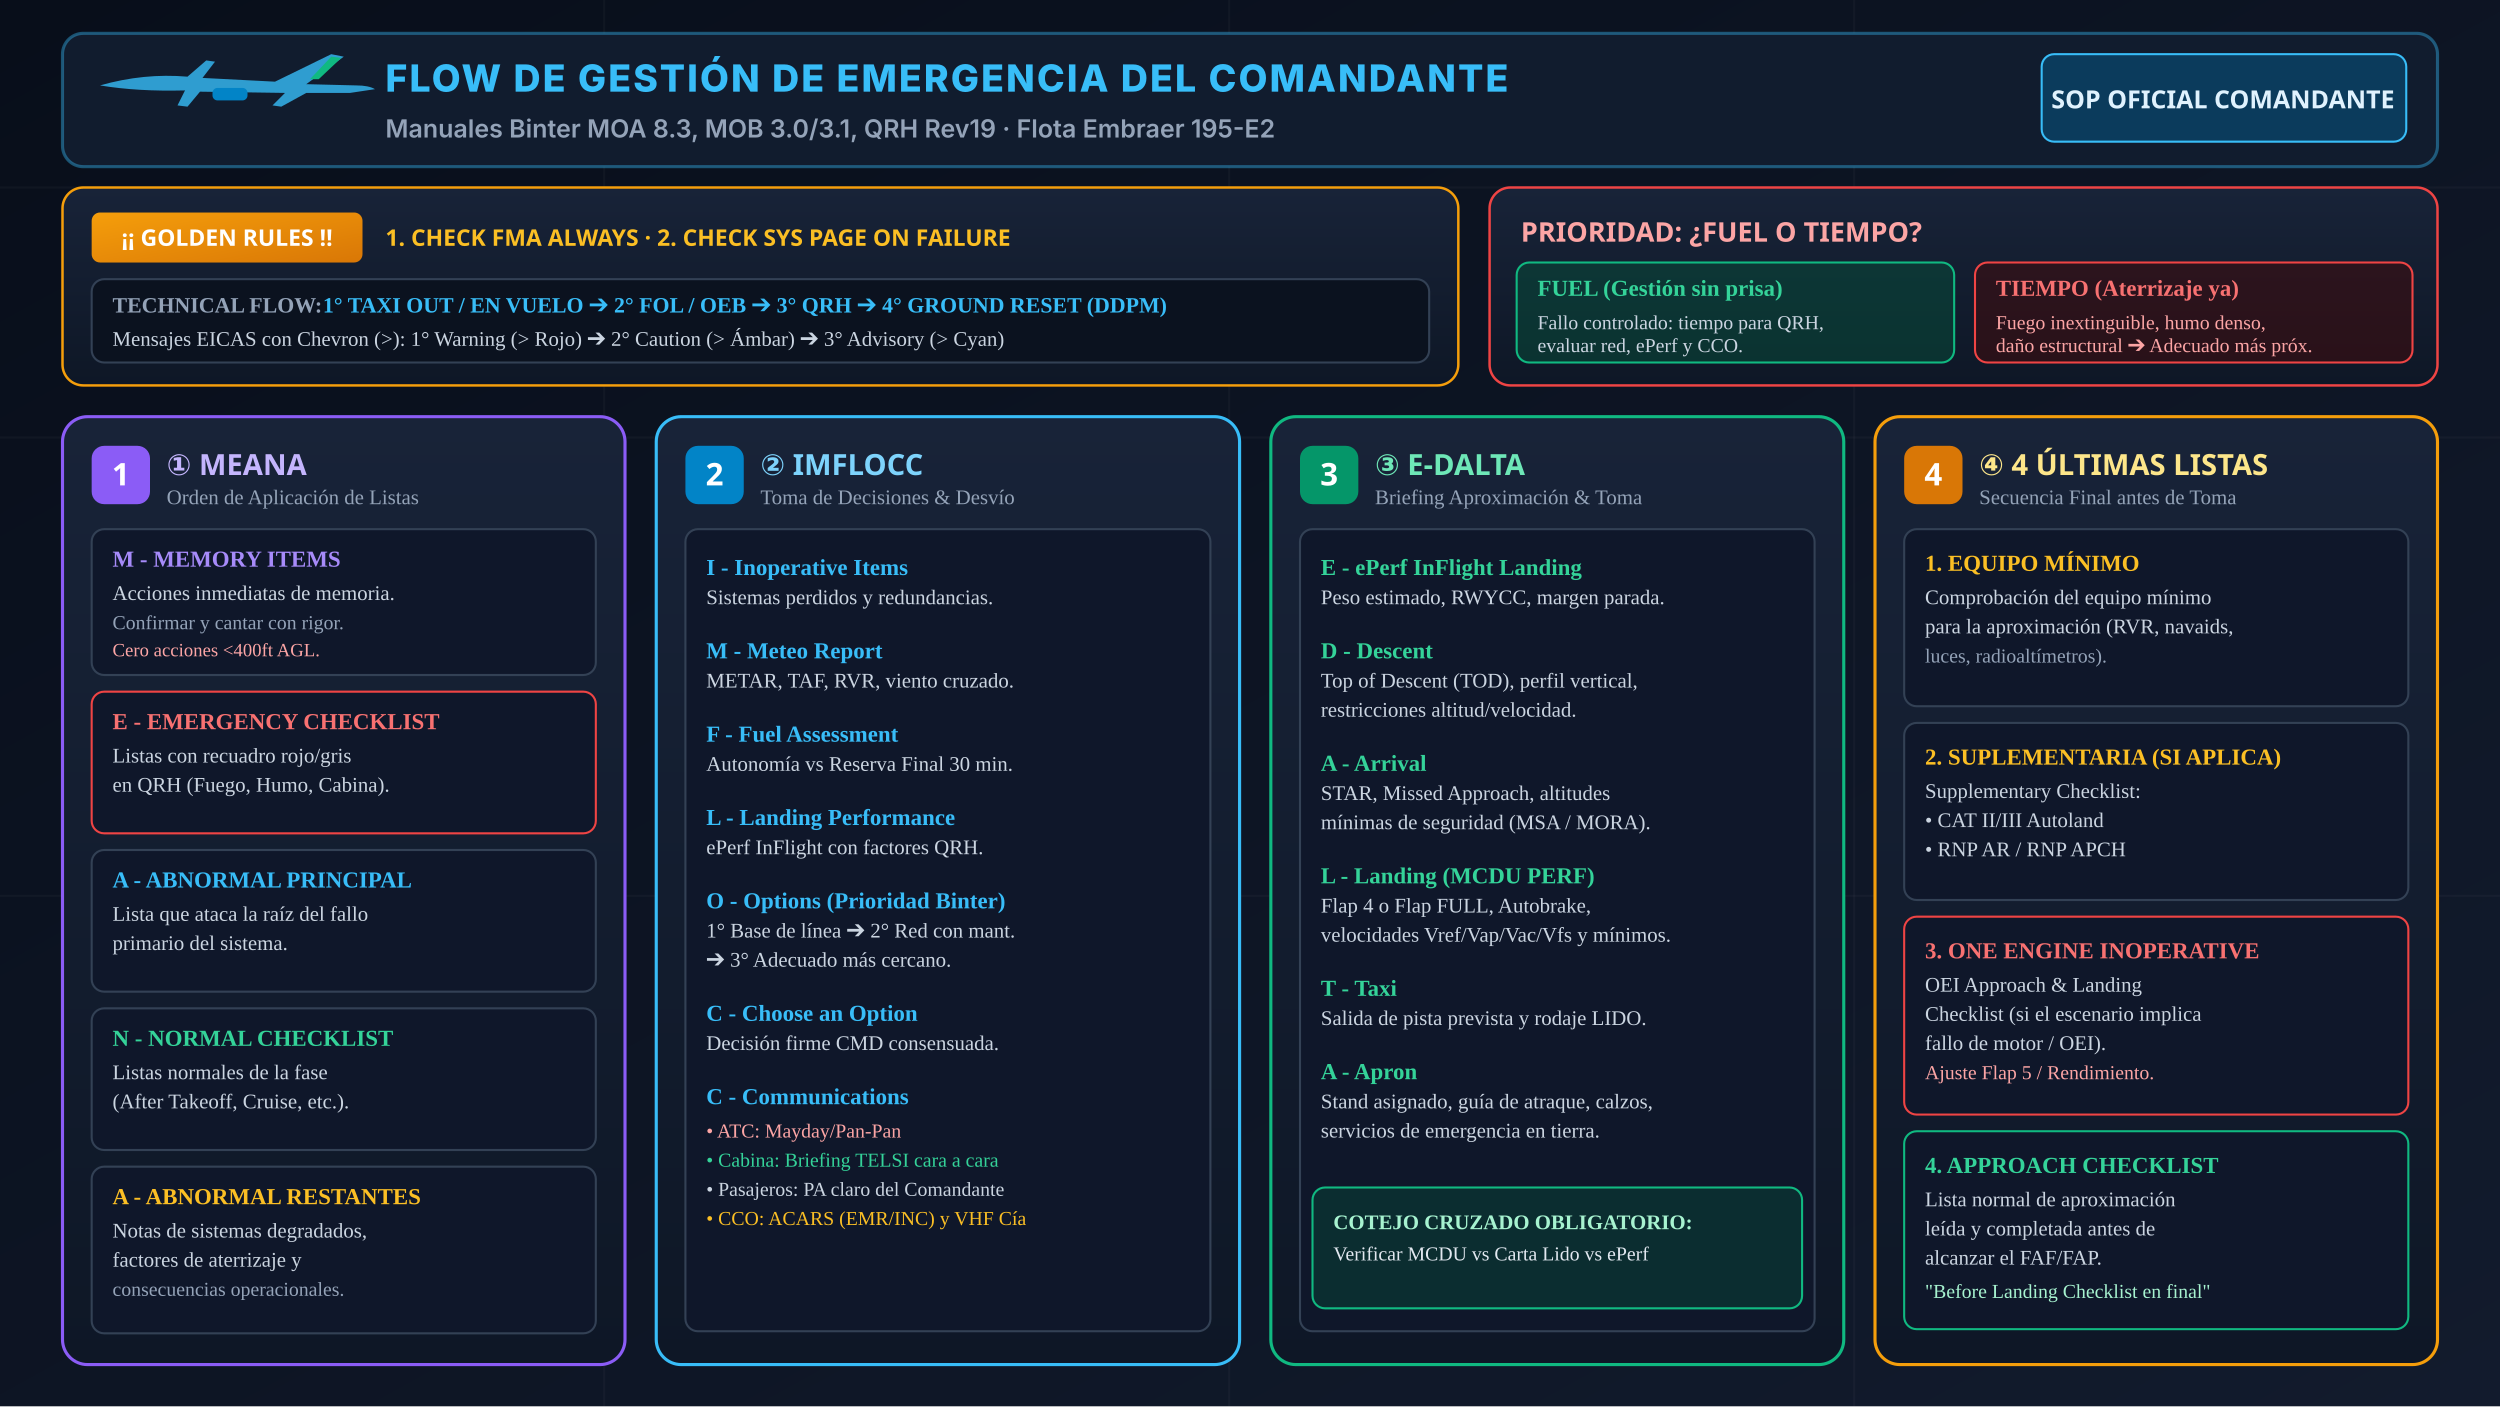
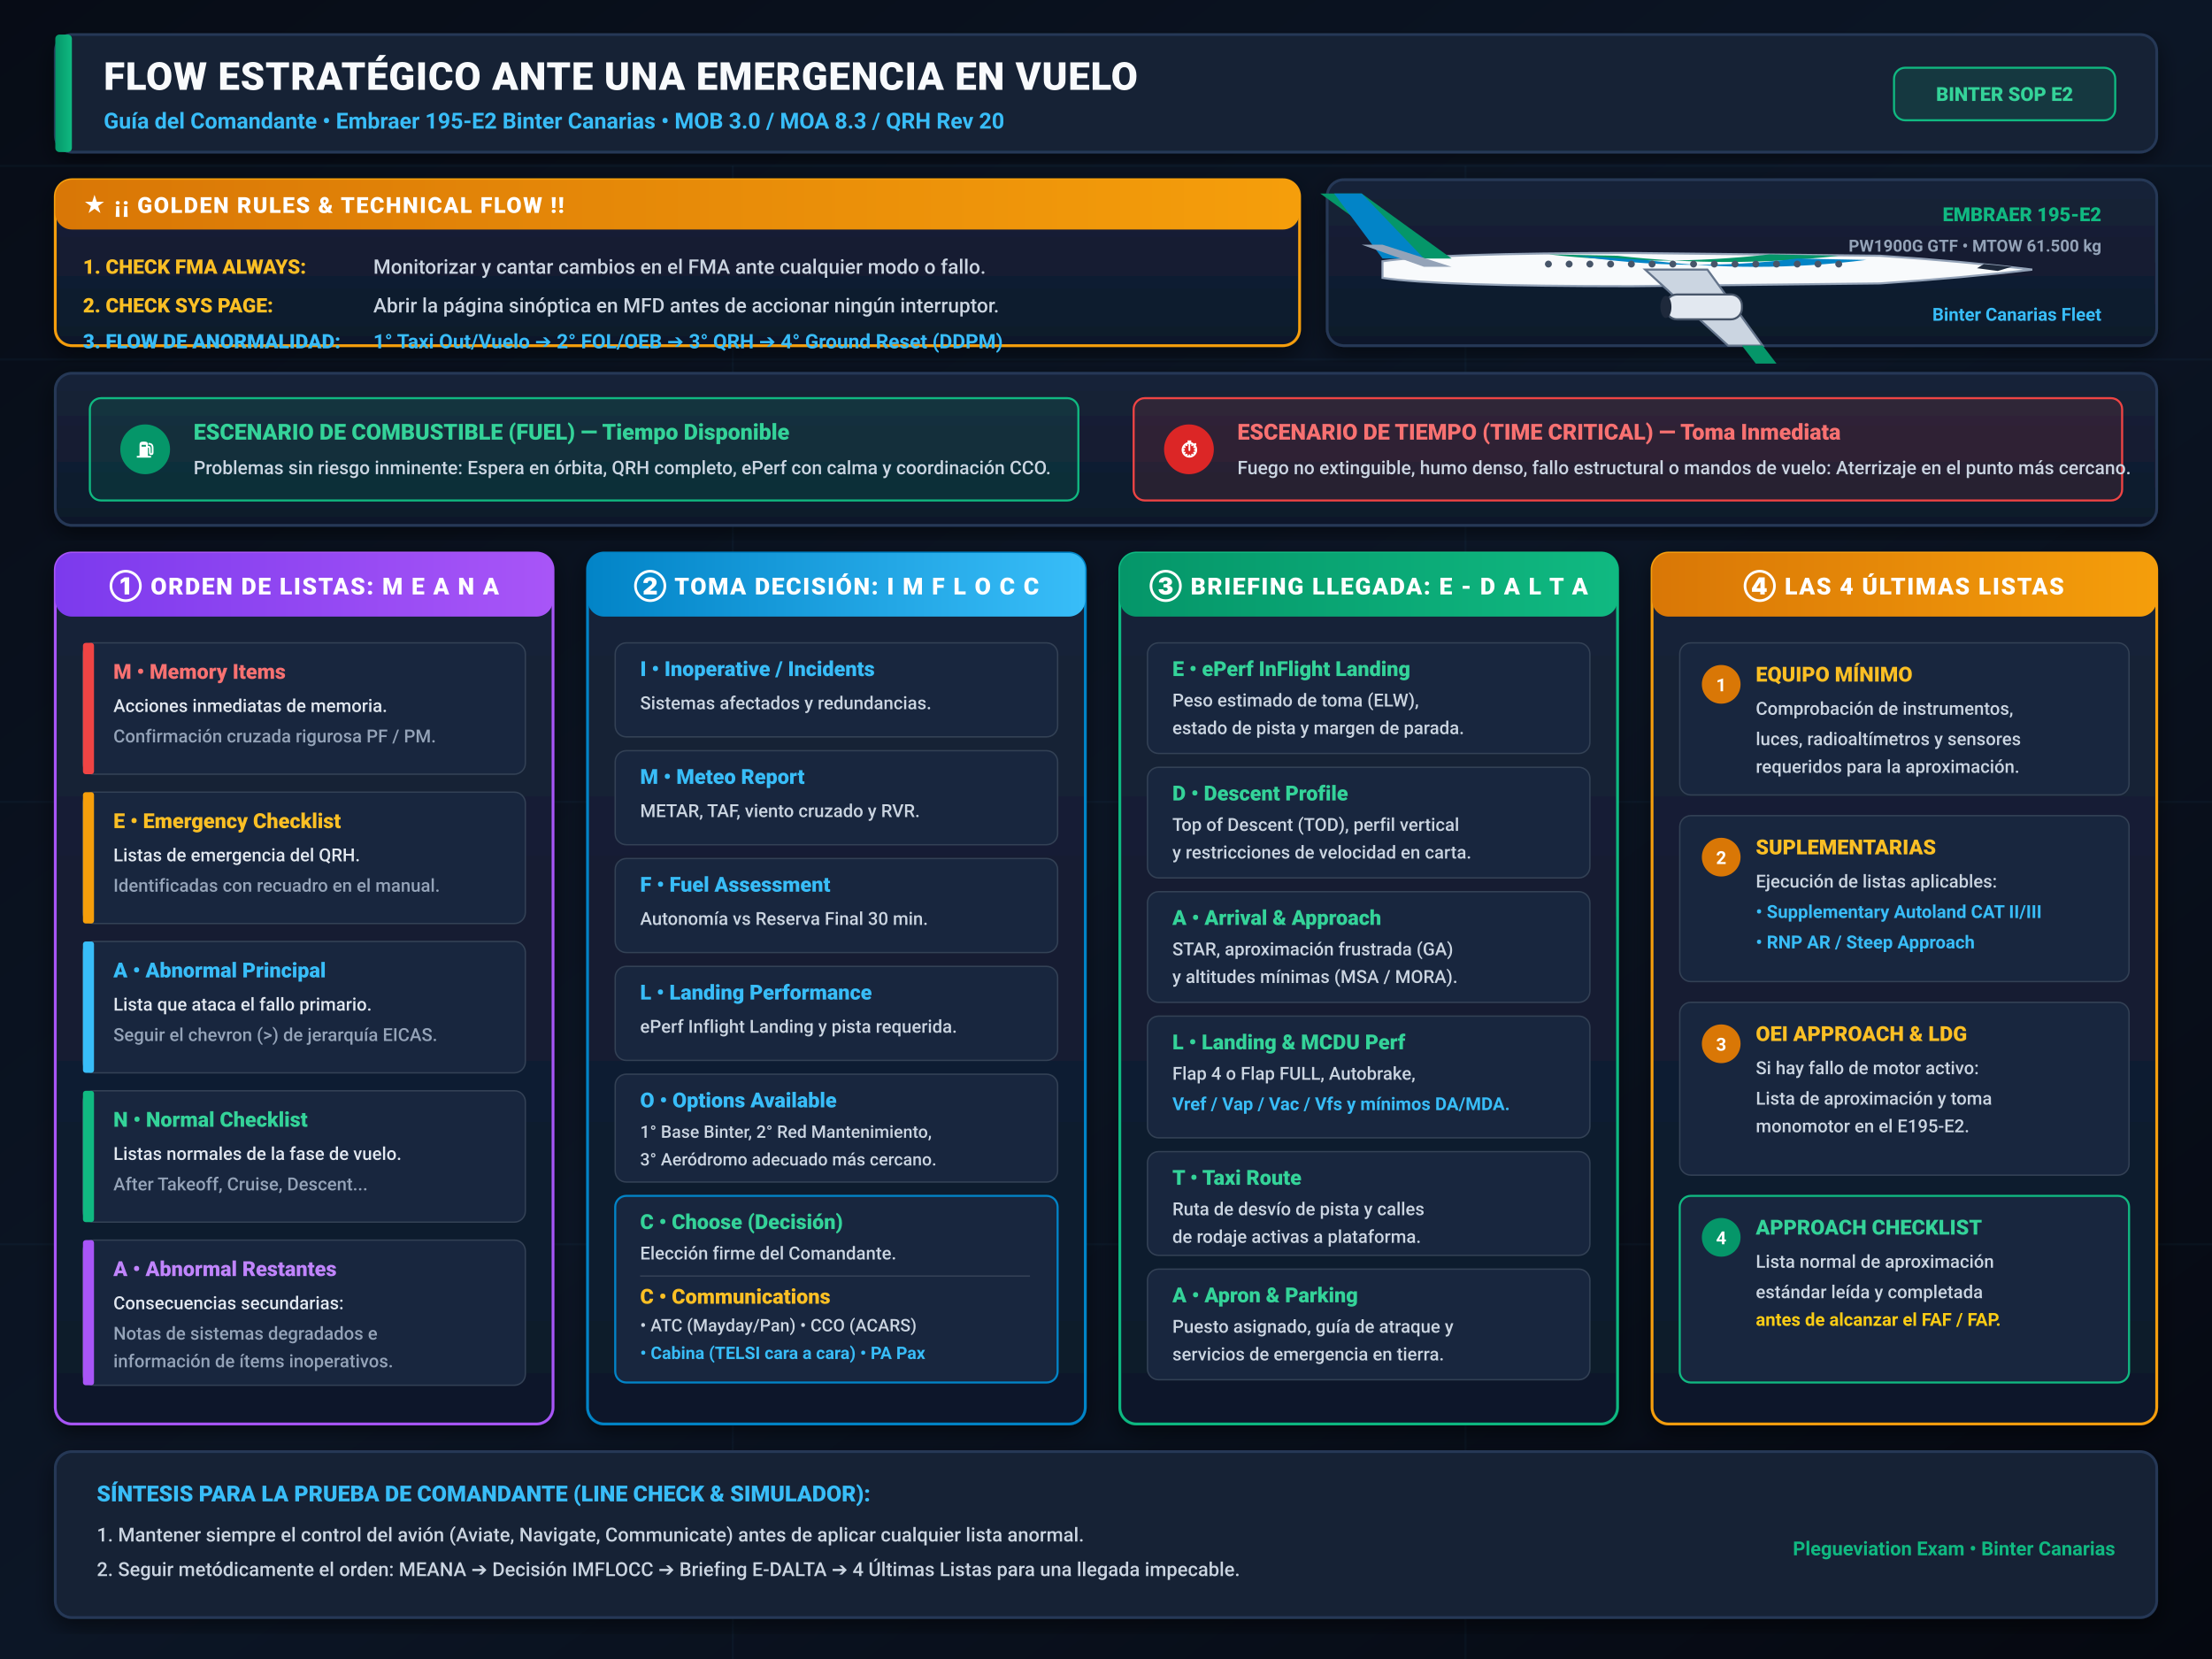
- <svg xmlns="http://www.w3.org/2000/svg" viewBox="0 0 1200 675" width="100%" height="100%">
+ <svg xmlns="http://www.w3.org/2000/svg" viewBox="0 0 1600 1200" width="100%" height="100%">
  <defs>
-     <linearGradient id="bgGradFlow" x1="0%" y1="0%" x2="100%" y2="100%">
-       <stop offset="0%" stop-color="#080e1a" />
-       <stop offset="100%" stop-color="#121b2d" />
+     <linearGradient id="bgGrad" x1="0%" y1="0%" x2="100%" y2="100%">
+       <stop offset="0%" stop-color="#070c16" />
+       <stop offset="50%" stop-color="#0c1626" />
+       <stop offset="100%" stop-color="#050810" />
    </linearGradient>
    <linearGradient id="cardGrad" x1="0%" y1="0%" x2="0%" y2="100%">
-       <stop offset="0%" stop-color="#182338" />
-       <stop offset="100%" stop-color="#0e1726" />
-     </linearGradient>
-     <linearGradient id="goldGrad" x1="0%" y1="0%" x2="100%" y2="100%">
-       <stop offset="0%" stop-color="#f59e0b" />
-       <stop offset="100%" stop-color="#d97706" />
-     </linearGradient>
-     <linearGradient id="binterGreen" x1="0%" y1="0%" x2="100%" y2="100%">
-       <stop offset="0%" stop-color="#10b981" />
-       <stop offset="100%" stop-color="#059669" />
-     </linearGradient>
+       <stop offset="0%" stop-color="#152238" />
+       <stop offset="100%" stop-color="#0f192b" />
+     </linearGradient>
+     <linearGradient id="binterGreenGrad" x1="0%" y1="0%" x2="100%" y2="0%">
+       <stop offset="0%" stop-color="#059669" />
+       <stop offset="100%" stop-color="#10b981" />
+     </linearGradient>
+     <linearGradient id="binterBlueGrad" x1="0%" y1="0%" x2="100%" y2="0%">
+       <stop offset="0%" stop-color="#0284c7" />
+       <stop offset="100%" stop-color="#38bdf8" />
+     </linearGradient>
+     <linearGradient id="goldGrad" x1="0%" y1="0%" x2="100%" y2="0%">
+       <stop offset="0%" stop-color="#d97706" />
+       <stop offset="100%" stop-color="#f59e0b" />
+     </linearGradient>
+     <linearGradient id="redGrad" x1="0%" y1="0%" x2="100%" y2="0%">
+       <stop offset="0%" stop-color="#dc2626" />
+       <stop offset="100%" stop-color="#ef4444" />
+     </linearGradient>
+     <linearGradient id="purpleGrad" x1="0%" y1="0%" x2="100%" y2="0%">
+       <stop offset="0%" stop-color="#7c3aed" />
+       <stop offset="100%" stop-color="#a855f7" />
+     </linearGradient>
+     <filter id="shadow" x="-10%" y="-10%" width="120%" height="120%">
+       <feDropShadow dx="0" dy="6" stdDeviation="8" flood-color="#000000" flood-opacity="0.5" />
+     </filter>
+     <filter id="glowGreen" x="-20%" y="-20%" width="140%" height="140%">
+       <feGaussianBlur stdDeviation="4" result="blur" />
+       <feComposite in="SourceGraphic" in2="blur" operator="over" />
+     </filter>
  </defs>
-   <rect width="1200" height="675" fill="url(#bgGradFlow)" />
-   <g stroke="#ffffff" stroke-opacity="0.03" stroke-width="1">
-     <line x1="0" y1="90" x2="1200" y2="90" />
-     <line x1="0" y1="210" x2="1200" y2="210" />
-     <line x1="0" y1="430" x2="1200" y2="430" />
-     <line x1="290" y1="0" x2="290" y2="675" />
-     <line x1="590" y1="0" x2="590" y2="675" />
-     <line x1="890" y1="0" x2="890" y2="675" />
-   </g>
-   <rect x="30" y="16" width="1140" height="64" rx="10" fill="#111c2e" stroke="#38bdf8" stroke-opacity="0.4" stroke-width="1.5" />
-   <g transform="translate(48, 26) scale(0.6)">
-     <path d="M 0 25 Q 35 15 70 18 L 85 5 L 92 6 L 82 19 L 140 22 L 185 0 L 195 2 L 165 24 L 205 25 Q 215 25 220 28 L 200 31 L 165 31 L 145 42 L 138 41 L 148 31 L 80 30 L 70 42 L 62 41 L 68 29 Q 30 30 0 25 Z" fill="#38bdf8" fill-opacity="0.8" />
-     <rect x="90" y="27" width="28" height="10" rx="4" fill="#0284c7" />
-     <polygon points="185,2 193,3 175,20 168,20" fill="#10b981" />
-   </g>
-   <text x="185" y="44" fill="#38bdf8" font-family="system-ui, -apple-system, sans-serif" font-size="18" font-weight="800" letter-spacing="1">FLOW DE GESTIÓN DE EMERGENCIA DEL COMANDANTE</text>
-   <text x="185" y="66" fill="#94a3b8" font-family="system-ui, -apple-system, sans-serif" font-size="12" font-weight="600">Manuales Binter MOA 8.3, MOB 3.0/3.1, QRH Rev19 · Flota Embraer 195-E2</text>
-   <rect x="980" y="26" width="175" height="42" rx="6" fill="#0369a1" fill-opacity="0.4" stroke="#38bdf8" stroke-width="1" />
-   <text x="1067" y="52" fill="#e0f2fe" font-family="system-ui, sans-serif" font-size="12" font-weight="700" text-anchor="middle">SOP OFICIAL COMANDANTE</text>
-   <g transform="translate(30, 90)">
-     <rect width="670" height="95" rx="10" fill="url(#cardGrad)" stroke="#f59e0b" stroke-width="1.2" />
-     <rect x="14" y="12" width="130" height="24" rx="4" fill="url(#goldGrad)" />
-     <text x="79" y="28" fill="#ffffff" font-family="system-ui, sans-serif" font-size="11" font-weight="800" text-anchor="middle">¡¡ GOLDEN RULES !!</text>
-     <text x="155" y="28" fill="#fbbf24" font-family="system-ui, sans-serif" font-size="11" font-weight="700">1. CHECK FMA ALWAYS · 2. CHECK SYS PAGE ON FAILURE</text>
-     <rect x="14" y="44" width="642" height="40" rx="6" fill="#0b121f" stroke="#334155" stroke-width="1" />
-     <text x="24" y="60" fill="#94a3b8" font-size="10.5" font-weight="600">TECHNICAL FLOW:</text>
-     <text x="125" y="60" fill="#38bdf8" font-size="10.5" font-weight="700">1° TAXI OUT / EN VUELO  ➔  2° FOL / OEB  ➔  3° QRH  ➔  4° GROUND RESET (DDPM)</text>
-     <text x="24" y="76" fill="#cbd5e1" font-size="10">Mensajes EICAS con Chevron (&gt;): 1° Warning (&gt; Rojo) ➔ 2° Caution (&gt; Ámbar) ➔ 3° Advisory (&gt; Cyan)</text>
-     <rect x="685" y="0" width="455" height="95" rx="10" fill="url(#cardGrad)" stroke="#ef4444" stroke-width="1.2" />
-     <text x="700" y="26" fill="#fca5a5" font-family="system-ui, sans-serif" font-size="13" font-weight="800">PRIORIDAD: ¿FUEL O TIEMPO?</text>
-     <rect x="698" y="36" width="210" height="48" rx="6" fill="#064e3b" fill-opacity="0.5" stroke="#10b981" stroke-width="1" />
-     <text x="708" y="52" fill="#34d399" font-size="11" font-weight="800">FUEL (Gestión sin prisa)</text>
-     <text x="708" y="68" fill="#cbd5e1" font-size="9.5">Fallo controlado: tiempo para QRH,</text>
-     <text x="708" y="79" fill="#cbd5e1" font-size="9.5">evaluar red, ePerf y CCO.</text>
-     <rect x="918" y="36" width="210" height="48" rx="6" fill="#450a0a" fill-opacity="0.5" stroke="#ef4444" stroke-width="1" />
-     <text x="928" y="52" fill="#f87171" font-size="11" font-weight="800">TIEMPO (Aterrizaje ya)</text>
-     <text x="928" y="68" fill="#fca5a5" font-size="9.5">Fuego inextinguible, humo denso,</text>
-     <text x="928" y="79" fill="#fca5a5" font-size="9.5">daño estructural ➔ Adecuado más próx.</text>
-   </g>
-   <g transform="translate(30, 200)">
-     <g transform="translate(0, 0)">
-       <rect width="270" height="455" rx="12" fill="url(#cardGrad)" stroke="#8b5cf6" stroke-width="1.5" />
-       <rect x="14" y="14" width="28" height="28" rx="6" fill="#8b5cf6" />
-       <text x="28" y="33" fill="#ffffff" font-family="system-ui, sans-serif" font-size="15" font-weight="800" text-anchor="middle">1</text>
-       <text x="50" y="28" fill="#c4b5fd" font-family="system-ui, sans-serif" font-size="14" font-weight="800">① MEANA</text>
-       <text x="50" y="42" fill="#94a3b8" font-size="10">Orden de Aplicación de Listas</text>
-       <rect x="14" y="54" width="242" height="70" rx="6" fill="#0f172a" stroke="#334155" stroke-width="1" />
-       <text x="24" y="72" fill="#a78bfa" font-size="11" font-weight="800">M - MEMORY ITEMS</text>
-       <text x="24" y="88" fill="#cbd5e1" font-size="10">Acciones inmediatas de memoria.</text>
-       <text x="24" y="102" fill="#94a3b8" font-size="9.5">Confirmar y cantar con rigor.</text>
-       <text x="24" y="115" fill="#fca5a5" font-size="9">Cero acciones &lt;400ft AGL.</text>
-       <rect x="14" y="132" width="242" height="68" rx="6" fill="#0f172a" stroke="#ef4444" stroke-width="1" />
-       <text x="24" y="150" fill="#f87171" font-size="11" font-weight="800">E - EMERGENCY CHECKLIST</text>
-       <text x="24" y="166" fill="#cbd5e1" font-size="10">Listas con recuadro rojo/gris</text>
-       <text x="24" y="180" fill="#cbd5e1" font-size="10">en QRH (Fuego, Humo, Cabina).</text>
-       <rect x="14" y="208" width="242" height="68" rx="6" fill="#0f172a" stroke="#334155" stroke-width="1" />
-       <text x="24" y="226" fill="#38bdf8" font-size="11" font-weight="800">A - ABNORMAL PRINCIPAL</text>
-       <text x="24" y="242" fill="#cbd5e1" font-size="10">Lista que ataca la raíz del fallo</text>
-       <text x="24" y="256" fill="#cbd5e1" font-size="10">primario del sistema.</text>
-       <rect x="14" y="284" width="242" height="68" rx="6" fill="#0f172a" stroke="#334155" stroke-width="1" />
-       <text x="24" y="302" fill="#34d399" font-size="11" font-weight="800">N - NORMAL CHECKLIST</text>
-       <text x="24" y="318" fill="#cbd5e1" font-size="10">Listas normales de la fase</text>
-       <text x="24" y="332" fill="#cbd5e1" font-size="10">(After Takeoff, Cruise, etc.).</text>
-       <rect x="14" y="360" width="242" height="80" rx="6" fill="#0f172a" stroke="#334155" stroke-width="1" />
-       <text x="24" y="378" fill="#fbbf24" font-size="11" font-weight="800">A - ABNORMAL RESTANTES</text>
-       <text x="24" y="394" fill="#cbd5e1" font-size="10">Notas de sistemas degradados,</text>
-       <text x="24" y="408" fill="#cbd5e1" font-size="10">factores de aterrizaje y</text>
-       <text x="24" y="422" fill="#94a3b8" font-size="9.5">consecuencias operacionales.</text>
-     </g>
-     <g transform="translate(285, 0)">
-       <rect width="280" height="455" rx="12" fill="url(#cardGrad)" stroke="#38bdf8" stroke-width="1.5" />
-       <rect x="14" y="14" width="28" height="28" rx="6" fill="#0284c7" />
-       <text x="28" y="33" fill="#ffffff" font-family="system-ui, sans-serif" font-size="15" font-weight="800" text-anchor="middle">2</text>
-       <text x="50" y="28" fill="#7dd3fc" font-family="system-ui, sans-serif" font-size="14" font-weight="800">② IMFLOCC</text>
-       <text x="50" y="42" fill="#94a3b8" font-size="10">Toma de Decisiones &amp; Desvío</text>
-       <rect x="14" y="54" width="252" height="385" rx="6" fill="#0f172a" stroke="#334155" stroke-width="1" />
-       <text x="24" y="76" fill="#38bdf8" font-size="11" font-weight="800">I - Inoperative Items</text>
-       <text x="24" y="90" fill="#cbd5e1" font-size="10">Sistemas perdidos y redundancias.</text>
-       <text x="24" y="116" fill="#38bdf8" font-size="11" font-weight="800">M - Meteo Report</text>
-       <text x="24" y="130" fill="#cbd5e1" font-size="10">METAR, TAF, RVR, viento cruzado.</text>
-       <text x="24" y="156" fill="#38bdf8" font-size="11" font-weight="800">F - Fuel Assessment</text>
-       <text x="24" y="170" fill="#cbd5e1" font-size="10">Autonomía vs Reserva Final 30 min.</text>
-       <text x="24" y="196" fill="#38bdf8" font-size="11" font-weight="800">L - Landing Performance</text>
-       <text x="24" y="210" fill="#cbd5e1" font-size="10">ePerf InFlight con factores QRH.</text>
-       <text x="24" y="236" fill="#38bdf8" font-size="11" font-weight="800">O - Options (Prioridad Binter)</text>
-       <text x="24" y="250" fill="#cbd5e1" font-size="10">1° Base de línea ➔ 2° Red con mant.</text>
-       <text x="24" y="264" fill="#cbd5e1" font-size="10">➔ 3° Adecuado más cercano.</text>
-       <text x="24" y="290" fill="#38bdf8" font-size="11" font-weight="800">C - Choose an Option</text>
-       <text x="24" y="304" fill="#cbd5e1" font-size="10">Decisión firme CMD consensuada.</text>
-       <text x="24" y="330" fill="#38bdf8" font-size="11" font-weight="800">C - Communications</text>
-       <text x="24" y="346" fill="#fca5a5" font-size="9.5">• ATC: Mayday/Pan-Pan</text>
-       <text x="24" y="360" fill="#34d399" font-size="9.5">• Cabina: Briefing TELSI cara a cara</text>
-       <text x="24" y="374" fill="#cbd5e1" font-size="9.5">• Pasajeros: PA claro del Comandante</text>
-       <text x="24" y="388" fill="#fbbf24" font-size="9.5">• CCO: ACARS (EMR/INC) y VHF Cía</text>
-     </g>
-     <g transform="translate(580, 0)">
-       <rect width="275" height="455" rx="12" fill="url(#cardGrad)" stroke="#10b981" stroke-width="1.5" />
-       <rect x="14" y="14" width="28" height="28" rx="6" fill="#059669" />
-       <text x="28" y="33" fill="#ffffff" font-family="system-ui, sans-serif" font-size="15" font-weight="800" text-anchor="middle">3</text>
-       <text x="50" y="28" fill="#6ee7b7" font-family="system-ui, sans-serif" font-size="14" font-weight="800">③ E-DALTA</text>
-       <text x="50" y="42" fill="#94a3b8" font-size="10">Briefing Aproximación &amp; Toma</text>
-       <rect x="14" y="54" width="247" height="385" rx="6" fill="#0f172a" stroke="#334155" stroke-width="1" />
-       <text x="24" y="76" fill="#34d399" font-size="11" font-weight="800">E - ePerf InFlight Landing</text>
-       <text x="24" y="90" fill="#cbd5e1" font-size="10">Peso estimado, RWYCC, margen parada.</text>
-       <text x="24" y="116" fill="#34d399" font-size="11" font-weight="800">D - Descent</text>
-       <text x="24" y="130" fill="#cbd5e1" font-size="10">Top of Descent (TOD), perfil vertical,</text>
-       <text x="24" y="144" fill="#cbd5e1" font-size="10">restricciones altitud/velocidad.</text>
-       <text x="24" y="170" fill="#34d399" font-size="11" font-weight="800">A - Arrival</text>
-       <text x="24" y="184" fill="#cbd5e1" font-size="10">STAR, Missed Approach, altitudes</text>
-       <text x="24" y="198" fill="#cbd5e1" font-size="10">mínimas de seguridad (MSA / MORA).</text>
-       <text x="24" y="224" fill="#34d399" font-size="11" font-weight="800">L - Landing (MCDU PERF)</text>
-       <text x="24" y="238" fill="#cbd5e1" font-size="10">Flap 4 o Flap FULL, Autobrake,</text>
-       <text x="24" y="252" fill="#cbd5e1" font-size="10">velocidades Vref/Vap/Vac/Vfs y mínimos.</text>
-       <text x="24" y="278" fill="#34d399" font-size="11" font-weight="800">T - Taxi</text>
-       <text x="24" y="292" fill="#cbd5e1" font-size="10">Salida de pista prevista y rodaje LIDO.</text>
-       <text x="24" y="318" fill="#34d399" font-size="11" font-weight="800">A - Apron</text>
-       <text x="24" y="332" fill="#cbd5e1" font-size="10">Stand asignado, guía de atraque, calzos,</text>
-       <text x="24" y="346" fill="#cbd5e1" font-size="10">servicios de emergencia en tierra.</text>
-       <rect x="20" y="370" width="235" height="58" rx="6" fill="#064e3b" fill-opacity="0.4" stroke="#10b981" stroke-width="1" />
-       <text x="30" y="390" fill="#a7f3d0" font-size="10" font-weight="800">COTEJO CRUZADO OBLIGATORIO:</text>
-       <text x="30" y="405" fill="#e2e8f0" font-size="9.5">Verificar MCDU vs Carta Lido vs ePerf</text>
-     </g>
-     <g transform="translate(870, 0)">
-       <rect width="270" height="455" rx="12" fill="url(#cardGrad)" stroke="#f59e0b" stroke-width="1.5" />
-       <rect x="14" y="14" width="28" height="28" rx="6" fill="#d97706" />
-       <text x="28" y="33" fill="#ffffff" font-family="system-ui, sans-serif" font-size="15" font-weight="800" text-anchor="middle">4</text>
-       <text x="50" y="28" fill="#fde68a" font-family="system-ui, sans-serif" font-size="14" font-weight="800">④ 4 ÚLTIMAS LISTAS</text>
-       <text x="50" y="42" fill="#94a3b8" font-size="10">Secuencia Final antes de Toma</text>
-       <rect x="14" y="54" width="242" height="85" rx="6" fill="#0f172a" stroke="#334155" stroke-width="1" />
-       <text x="24" y="74" fill="#fbbf24" font-size="11" font-weight="800">1. EQUIPO MÍNIMO</text>
-       <text x="24" y="90" fill="#cbd5e1" font-size="10">Comprobación del equipo mínimo</text>
-       <text x="24" y="104" fill="#cbd5e1" font-size="10">para la aproximación (RVR, navaids,</text>
-       <text x="24" y="118" fill="#94a3b8" font-size="9.5">luces, radioaltímetros).</text>
-       <rect x="14" y="147" width="242" height="85" rx="6" fill="#0f172a" stroke="#334155" stroke-width="1" />
-       <text x="24" y="167" fill="#fbbf24" font-size="11" font-weight="800">2. SUPLEMENTARIA (SI APLICA)</text>
-       <text x="24" y="183" fill="#cbd5e1" font-size="10">Supplementary Checklist:</text>
-       <text x="24" y="197" fill="#cbd5e1" font-size="10">• CAT II/III Autoland</text>
-       <text x="24" y="211" fill="#cbd5e1" font-size="10">• RNP AR / RNP APCH</text>
-       <rect x="14" y="240" width="242" height="95" rx="6" fill="#0f172a" stroke="#ef4444" stroke-width="1" />
-       <text x="24" y="260" fill="#f87171" font-size="11" font-weight="800">3. ONE ENGINE INOPERATIVE</text>
-       <text x="24" y="276" fill="#cbd5e1" font-size="10">OEI Approach &amp; Landing</text>
-       <text x="24" y="290" fill="#cbd5e1" font-size="10">Checklist (si el escenario implica</text>
-       <text x="24" y="304" fill="#cbd5e1" font-size="10">fallo de motor / OEI).</text>
-       <text x="24" y="318" fill="#fca5a5" font-size="9.5">Ajuste Flap 5 / Rendimiento.</text>
-       <rect x="14" y="343" width="242" height="95" rx="6" fill="#0f172a" stroke="#10b981" stroke-width="1" />
-       <text x="24" y="363" fill="#34d399" font-size="11" font-weight="800">4. APPROACH CHECKLIST</text>
-       <text x="24" y="379" fill="#cbd5e1" font-size="10">Lista normal de aproximación</text>
-       <text x="24" y="393" fill="#cbd5e1" font-size="10">leída y completada antes de</text>
-       <text x="24" y="407" fill="#cbd5e1" font-size="10">alcanzar el FAF/FAP.</text>
-       <text x="24" y="423" fill="#a7f3d0" font-size="9.5">"Before Landing Checklist en final"</text>
-     </g>
+   <rect width="1600" height="1200" fill="url(#bgGrad)" />
+   <g stroke="rgba(56, 189, 248, 0.04)" stroke-width="1.5">
+     <line x1="0" y1="120" x2="1600" y2="120" />
+     <line x1="0" y1="260" x2="1600" y2="260" />
+     <line x1="0" y1="580" x2="1600" y2="580" />
+     <line x1="0" y1="900" x2="1600" y2="900" />
+     <line x1="530" y1="120" x2="530" y2="1200" />
+     <line x1="1060" y1="120" x2="1060" y2="1200" />
+   </g>
+   <g transform="translate(40, 25)">
+     <rect width="1520" height="85" rx="12" fill="#132035" stroke="#253856" stroke-width="2" filter="url(#shadow)" />
+     <rect width="12" height="85" fill="url(#binterGreenGrad)" rx="3" />
+     <text x="35" y="40" font-family="-apple-system, BlinkMacSystemFont, 'Segoe UI', Roboto, sans-serif" font-size="28" font-weight="900" fill="#f8fafc" letter-spacing="0.5">
+       FLOW ESTRATÉGICO ANTE UNA EMERGENCIA EN VUELO
+     </text>
+     <text x="35" y="68" font-family="-apple-system, BlinkMacSystemFont, 'Segoe UI', Roboto, sans-serif" font-size="16" font-weight="600" fill="#38bdf8">
+       Guía del Comandante • Embraer 195-E2 Binter Canarias • MOB 3.0 / MOA 8.3 / QRH Rev 20
+     </text>
+     <rect x="1330" y="24" width="160" height="38" rx="8" fill="rgba(16, 185, 129, 0.15)" stroke="#10b981" stroke-width="1.5" />
+     <text x="1410" y="48" font-family="-apple-system, BlinkMacSystemFont, 'Segoe UI', Roboto, sans-serif" font-size="14" font-weight="800" fill="#34d399" text-anchor="middle">
+       BINTER SOP E2
+     </text>
+   </g>
+   <g transform="translate(40, 130)">
+     <rect width="900" height="120" rx="12" fill="url(#cardGrad)" stroke="#f59e0b" stroke-width="2" filter="url(#shadow)" />
+     <rect width="900" height="36" rx="12" fill="url(#goldGrad)" />
+     <text x="20" y="24" font-family="-apple-system, BlinkMacSystemFont, 'Segoe UI', Roboto, sans-serif" font-size="16" font-weight="900" fill="#ffffff" letter-spacing="1">
+       ★ ¡¡ GOLDEN RULES &amp; TECHNICAL FLOW !!
+     </text>
+     <g transform="translate(20, 52)" font-family="-apple-system, BlinkMacSystemFont, 'Segoe UI', Roboto, sans-serif" font-size="14.5" fill="#f1f5f9">
+       <text x="0" y="16" font-weight="800" fill="#fbbf24">1. CHECK FMA ALWAYS:</text>
+       <text x="210" y="16" font-weight="500" fill="#cbd5e1">Monitorizar y cantar cambios en el FMA ante cualquier modo o fallo.</text>
+       <text x="0" y="44" font-weight="800" fill="#fbbf24">2. CHECK SYS PAGE:</text>
+       <text x="210" y="44" font-weight="500" fill="#cbd5e1">Abrir la página sinóptica en MFD antes de accionar ningún interruptor.</text>
+       <text x="0" y="70" font-weight="800" fill="#38bdf8">3. FLOW DE ANORMALIDAD:</text>
+       <text x="210" y="70" font-weight="600" fill="#38bdf8">1° Taxi Out/Vuelo ➔ 2° FOL/OEB ➔ 3° QRH ➔ 4° Ground Reset (DDPM)</text>
+     </g>
+   </g>
+   <g transform="translate(960, 130)">
+     <rect width="600" height="120" rx="12" fill="url(#cardGrad)" stroke="#253856" stroke-width="2" filter="url(#shadow)" />
+     <g transform="translate(40, 65)">
+       <path d="M 0,-6 Q 40,-12 180,-12 L 360,-10 Q 420,-6 470,0 Q 420,6 360,10 L 180,12 Q 40,12 0,6 Z" fill="#f8fafc" stroke="#94a3b8" stroke-width="1.5" />
+       <path d="M 120,-11 Q 200,-2 280,-11 L 330,-10 Q 250,-1 170,-10 Z" fill="#059669" />
+       <path d="M 140,-10 Q 220,2 300,-8 L 350,-7 Q 270,3 190,-7 Z" fill="#0284c7" />
+       <path d="M 435,-4 L 455,-2 L 445,1 L 430,-1 Z" fill="#1e293b" />
+       <g fill="#475569">
+         <circle cx="120" cy="-4" r="2.5" />
+         <circle cx="135" cy="-4" r="2.5" />
+         <circle cx="150" cy="-4" r="2.5" />
+         <circle cx="165" cy="-4" r="2.5" />
+         <circle cx="180" cy="-4" r="2.5" />
+         <circle cx="195" cy="-4" r="2.5" />
+         <circle cx="210" cy="-4" r="2.5" />
+         <circle cx="225" cy="-4" r="2.5" />
+         <circle cx="240" cy="-4" r="2.5" />
+         <circle cx="255" cy="-4" r="2.5" />
+         <circle cx="270" cy="-4" r="2.5" />
+         <circle cx="285" cy="-4" r="2.5" />
+         <circle cx="300" cy="-4" r="2.5" />
+         <circle cx="315" cy="-4" r="2.5" />
+         <circle cx="330" cy="-4" r="2.5" />
+       </g>
+       <path d="M 190,0 L 250,55 L 275,55 L 235,0 Z" fill="#cbd5e1" stroke="#64748b" stroke-width="1.5" />
+       <path d="M 275,55 L 285,68 L 270,68 L 260,55 Z" fill="#059669" />
+       <rect x="205" y="18" width="55" height="18" rx="8" fill="#e2e8f0" stroke="#475569" stroke-width="1.5" />
+       <ellipse cx="205" cy="27" rx="4" ry="8" fill="#1e293b" />
+       <path d="M 20,-8 L -45,-55 L -15,-55 L 50,-8 Z" fill="#059669" />
+       <path d="M 0,-8 L -35,-55 L -15,-55 L 30,-8 Z" fill="#0284c7" />
+       <path d="M 30,-2 L -15,-18 L 0,-18 L 50,-2 Z" fill="#94a3b8" />
+     </g>
+     <text x="560" y="30" font-family="-apple-system, BlinkMacSystemFont, 'Segoe UI', Roboto, sans-serif" font-size="14" font-weight="800" fill="#10b981" text-anchor="end">
+       EMBRAER 195-E2
+     </text>
+     <text x="560" y="52" font-family="-apple-system, BlinkMacSystemFont, 'Segoe UI', Roboto, sans-serif" font-size="12" font-weight="600" fill="#94a3b8" text-anchor="end">
+       PW1900G GTF • MTOW 61.500 kg
+     </text>
+     <text x="560" y="102" font-family="-apple-system, BlinkMacSystemFont, 'Segoe UI', Roboto, sans-serif" font-size="13" font-weight="700" fill="#38bdf8" text-anchor="end">
+       Binter Canarias Fleet
+     </text>
+   </g>
+   <g transform="translate(40, 270)">
+     <rect width="1520" height="110" rx="12" fill="url(#cardGrad)" stroke="#253856" stroke-width="2" filter="url(#shadow)" />
+     <g transform="translate(25, 18)">
+       <rect width="715" height="74" rx="8" fill="rgba(16, 185, 129, 0.12)" stroke="#10b981" stroke-width="1.5" />
+       <circle cx="40" cy="37" r="18" fill="#059669" />
+       <text x="40" y="43" font-family="sans-serif" font-size="16" font-weight="bold" fill="#fff" text-anchor="middle">⛽</text>
+       <text x="75" y="30" font-family="-apple-system, BlinkMacSystemFont, 'Segoe UI', Roboto, sans-serif" font-size="16" font-weight="800" fill="#34d399">
+         ESCENARIO DE COMBUSTIBLE (FUEL) — Tiempo Disponible
+       </text>
+       <text x="75" y="55" font-family="-apple-system, BlinkMacSystemFont, 'Segoe UI', Roboto, sans-serif" font-size="13.5" font-weight="500" fill="#cbd5e1">
+         Problemas sin riesgo inminente: Espera en órbita, QRH completo, ePerf con calma y coordinación CCO.
+       </text>
+     </g>
+     <g transform="translate(780, 18)">
+       <rect width="715" height="74" rx="8" fill="rgba(239, 68, 68, 0.12)" stroke="#ef4444" stroke-width="1.5" />
+       <circle cx="40" cy="37" r="18" fill="#dc2626" />
+       <text x="40" y="43" font-family="sans-serif" font-size="16" font-weight="bold" fill="#fff" text-anchor="middle">⏱️</text>
+       <text x="75" y="30" font-family="-apple-system, BlinkMacSystemFont, 'Segoe UI', Roboto, sans-serif" font-size="16" font-weight="800" fill="#f87171">
+         ESCENARIO DE TIEMPO (TIME CRITICAL) — Toma Inmediata
+       </text>
+       <text x="75" y="55" font-family="-apple-system, BlinkMacSystemFont, 'Segoe UI', Roboto, sans-serif" font-size="13.5" font-weight="500" fill="#cbd5e1">
+         Fuego no extinguible, humo denso, fallo estructural o mandos de vuelo: Aterrizaje en el punto más cercano.
+       </text>
+     </g>
+   </g>
+   <g transform="translate(40, 400)">
+     <rect width="360" height="630" rx="12" fill="url(#cardGrad)" stroke="#a855f7" stroke-width="2" filter="url(#shadow)" />
+     <rect width="360" height="46" rx="12" fill="url(#purpleGrad)" />
+     <text x="180" y="30" font-family="-apple-system, BlinkMacSystemFont, 'Segoe UI', Roboto, sans-serif" font-size="17" font-weight="900" fill="#ffffff" text-anchor="middle" letter-spacing="1">
+       ① ORDEN DE LISTAS: M E A N A
+     </text>
+     <g transform="translate(20, 65)" font-family="-apple-system, BlinkMacSystemFont, 'Segoe UI', Roboto, sans-serif">
+       <rect width="320" height="95" rx="8" fill="#18263e" stroke="#334155" stroke-width="1" />
+       <rect width="8" height="95" fill="#ef4444" rx="2" />
+       <text x="22" y="26" font-size="15" font-weight="800" fill="#f87171">M • Memory Items</text>
+       <text x="22" y="50" font-size="13" font-weight="500" fill="#e2e8f0">Acciones inmediatas de memoria.</text>
+       <text x="22" y="72" font-size="13" font-weight="500" fill="#94a3b8">Confirmación cruzada rigurosa PF / PM.</text>
+       <g transform="translate(0, 108)">
+         <rect width="320" height="95" rx="8" fill="#18263e" stroke="#334155" stroke-width="1" />
+         <rect width="8" height="95" fill="#f59e0b" rx="2" />
+         <text x="22" y="26" font-size="15" font-weight="800" fill="#fbbf24">E • Emergency Checklist</text>
+         <text x="22" y="50" font-size="13" font-weight="500" fill="#e2e8f0">Listas de emergencia del QRH.</text>
+         <text x="22" y="72" font-size="13" font-weight="500" fill="#94a3b8">Identificadas con recuadro en el manual.</text>
+       </g>
+       <g transform="translate(0, 216)">
+         <rect width="320" height="95" rx="8" fill="#18263e" stroke="#334155" stroke-width="1" />
+         <rect width="8" height="95" fill="#38bdf8" rx="2" />
+         <text x="22" y="26" font-size="15" font-weight="800" fill="#38bdf8">A • Abnormal Principal</text>
+         <text x="22" y="50" font-size="13" font-weight="500" fill="#e2e8f0">Lista que ataca el fallo primario.</text>
+         <text x="22" y="72" font-size="13" font-weight="500" fill="#94a3b8">Seguir el chevron (&gt;) de jerarquía EICAS.</text>
+       </g>
+       <g transform="translate(0, 324)">
+         <rect width="320" height="95" rx="8" fill="#18263e" stroke="#334155" stroke-width="1" />
+         <rect width="8" height="95" fill="#10b981" rx="2" />
+         <text x="22" y="26" font-size="15" font-weight="800" fill="#34d399">N • Normal Checklist</text>
+         <text x="22" y="50" font-size="13" font-weight="500" fill="#e2e8f0">Listas normales de la fase de vuelo.</text>
+         <text x="22" y="72" font-size="13" font-weight="500" fill="#94a3b8">After Takeoff, Cruise, Descent...</text>
+       </g>
+       <g transform="translate(0, 432)">
+         <rect width="320" height="105" rx="8" fill="#18263e" stroke="#334155" stroke-width="1" />
+         <rect width="8" height="105" fill="#a855f7" rx="2" />
+         <text x="22" y="26" font-size="15" font-weight="800" fill="#c084fc">A • Abnormal Restantes</text>
+         <text x="22" y="50" font-size="13" font-weight="500" fill="#e2e8f0">Consecuencias secundarias:</text>
+         <text x="22" y="72" font-size="13" font-weight="500" fill="#94a3b8">Notas de sistemas degradados e</text>
+         <text x="22" y="92" font-size="13" font-weight="500" fill="#94a3b8">información de ítems inoperativos.</text>
+       </g>
+     </g>
+   </g>
+   <g transform="translate(425, 400)">
+     <rect width="360" height="630" rx="12" fill="url(#cardGrad)" stroke="#0284c7" stroke-width="2" filter="url(#shadow)" />
+     <rect width="360" height="46" rx="12" fill="url(#binterBlueGrad)" />
+     <text x="180" y="30" font-family="-apple-system, BlinkMacSystemFont, 'Segoe UI', Roboto, sans-serif" font-size="17" font-weight="900" fill="#ffffff" text-anchor="middle" letter-spacing="1">
+       ② TOMA DECISIÓN: I M F L O C C
+     </text>
+     <g transform="translate(20, 65)" font-family="-apple-system, BlinkMacSystemFont, 'Segoe UI', Roboto, sans-serif">
+       <rect width="320" height="68" rx="8" fill="#18263e" stroke="#334155" stroke-width="1" />
+       <text x="18" y="24" font-size="15" font-weight="800" fill="#38bdf8">I • Inoperative / Incidents</text>
+       <text x="18" y="48" font-size="13" font-weight="500" fill="#cbd5e1">Sistemas afectados y redundancias.</text>
+       <g transform="translate(0, 78)">
+         <rect width="320" height="68" rx="8" fill="#18263e" stroke="#334155" stroke-width="1" />
+         <text x="18" y="24" font-size="15" font-weight="800" fill="#38bdf8">M • Meteo Report</text>
+         <text x="18" y="48" font-size="13" font-weight="500" fill="#cbd5e1">METAR, TAF, viento cruzado y RVR.</text>
+       </g>
+       <g transform="translate(0, 156)">
+         <rect width="320" height="68" rx="8" fill="#18263e" stroke="#334155" stroke-width="1" />
+         <text x="18" y="24" font-size="15" font-weight="800" fill="#38bdf8">F • Fuel Assessment</text>
+         <text x="18" y="48" font-size="13" font-weight="500" fill="#cbd5e1">Autonomía vs Reserva Final 30 min.</text>
+       </g>
+       <g transform="translate(0, 234)">
+         <rect width="320" height="68" rx="8" fill="#18263e" stroke="#334155" stroke-width="1" />
+         <text x="18" y="24" font-size="15" font-weight="800" fill="#38bdf8">L • Landing Performance</text>
+         <text x="18" y="48" font-size="13" font-weight="500" fill="#cbd5e1">ePerf Inflight Landing y pista requerida.</text>
+       </g>
+       <g transform="translate(0, 312)">
+         <rect width="320" height="78" rx="8" fill="#18263e" stroke="#334155" stroke-width="1" />
+         <text x="18" y="24" font-size="15" font-weight="800" fill="#38bdf8">O • Options Available</text>
+         <text x="18" y="46" font-size="12.5" font-weight="500" fill="#cbd5e1">1° Base Binter, 2° Red Mantenimiento,</text>
+         <text x="18" y="66" font-size="12.5" font-weight="500" fill="#cbd5e1">3° Aeródromo adecuado más cercano.</text>
+       </g>
+       <g transform="translate(0, 400)">
+         <rect width="320" height="135" rx="8" fill="#18263e" stroke="#0284c7" stroke-width="1.5" />
+         <text x="18" y="24" font-size="15" font-weight="800" fill="#34d399">C • Choose (Decisión)</text>
+         <text x="18" y="46" font-size="13" font-weight="500" fill="#cbd5e1">Elección firme del Comandante.</text>
+         <line x1="18" y1="58" x2="300" y2="58" stroke="#334155" stroke-width="1" />
+         <text x="18" y="78" font-size="15" font-weight="800" fill="#fbbf24">C • Communications</text>
+         <text x="18" y="98" font-size="12.5" font-weight="500" fill="#cbd5e1">• ATC (Mayday/Pan) • CCO (ACARS)</text>
+         <text x="18" y="118" font-size="12.5" font-weight="700" fill="#38bdf8">• Cabina (TELSI cara a cara) • PA Pax</text>
+       </g>
+     </g>
+   </g>
+   <g transform="translate(810, 400)">
+     <rect width="360" height="630" rx="12" fill="url(#cardGrad)" stroke="#10b981" stroke-width="2" filter="url(#shadow)" />
+     <rect width="360" height="46" rx="12" fill="url(#binterGreenGrad)" />
+     <text x="180" y="30" font-family="-apple-system, BlinkMacSystemFont, 'Segoe UI', Roboto, sans-serif" font-size="17" font-weight="900" fill="#ffffff" text-anchor="middle" letter-spacing="1">
+       ③ BRIEFING LLEGADA: E - D A L T A
+     </text>
+     <g transform="translate(20, 65)" font-family="-apple-system, BlinkMacSystemFont, 'Segoe UI', Roboto, sans-serif">
+       <rect width="320" height="80" rx="8" fill="#18263e" stroke="#334155" stroke-width="1" />
+       <text x="18" y="24" font-size="15" font-weight="800" fill="#34d399">E • ePerf InFlight Landing</text>
+       <text x="18" y="46" font-size="13" font-weight="500" fill="#cbd5e1">Peso estimado de toma (ELW),</text>
+       <text x="18" y="66" font-size="13" font-weight="500" fill="#cbd5e1">estado de pista y margen de parada.</text>
+       <g transform="translate(0, 90)">
+         <rect width="320" height="80" rx="8" fill="#18263e" stroke="#334155" stroke-width="1" />
+         <text x="18" y="24" font-size="15" font-weight="800" fill="#34d399">D • Descent Profile</text>
+         <text x="18" y="46" font-size="13" font-weight="500" fill="#cbd5e1">Top of Descent (TOD), perfil vertical</text>
+         <text x="18" y="66" font-size="13" font-weight="500" fill="#cbd5e1">y restricciones de velocidad en carta.</text>
+       </g>
+       <g transform="translate(0, 180)">
+         <rect width="320" height="80" rx="8" fill="#18263e" stroke="#334155" stroke-width="1" />
+         <text x="18" y="24" font-size="15" font-weight="800" fill="#34d399">A • Arrival &amp; Approach</text>
+         <text x="18" y="46" font-size="13" font-weight="500" fill="#cbd5e1">STAR, aproximación frustrada (GA)</text>
+         <text x="18" y="66" font-size="13" font-weight="500" fill="#cbd5e1">y altitudes mínimas (MSA / MORA).</text>
+       </g>
+       <g transform="translate(0, 270)">
+         <rect width="320" height="88" rx="8" fill="#18263e" stroke="#334155" stroke-width="1" />
+         <text x="18" y="24" font-size="15" font-weight="800" fill="#34d399">L • Landing &amp; MCDU Perf</text>
+         <text x="18" y="46" font-size="13" font-weight="500" fill="#cbd5e1">Flap 4 o Flap FULL, Autobrake,</text>
+         <text x="18" y="68" font-size="13" font-weight="700" fill="#38bdf8">Vref / Vap / Vac / Vfs y mínimos DA/MDA.</text>
+       </g>
+       <g transform="translate(0, 368)">
+         <rect width="320" height="75" rx="8" fill="#18263e" stroke="#334155" stroke-width="1" />
+         <text x="18" y="24" font-size="15" font-weight="800" fill="#34d399">T • Taxi Route</text>
+         <text x="18" y="46" font-size="13" font-weight="500" fill="#cbd5e1">Ruta de desvío de pista y calles</text>
+         <text x="18" y="66" font-size="13" font-weight="500" fill="#cbd5e1">de rodaje activas a plataforma.</text>
+       </g>
+       <g transform="translate(0, 453)">
+         <rect width="320" height="80" rx="8" fill="#18263e" stroke="#334155" stroke-width="1" />
+         <text x="18" y="24" font-size="15" font-weight="800" fill="#34d399">A • Apron &amp; Parking</text>
+         <text x="18" y="46" font-size="13" font-weight="500" fill="#cbd5e1">Puesto asignado, guía de atraque y</text>
+         <text x="18" y="66" font-size="13" font-weight="500" fill="#cbd5e1">servicios de emergencia en tierra.</text>
+       </g>
+     </g>
+   </g>
+   <g transform="translate(1195, 400)">
+     <rect width="365" height="630" rx="12" fill="url(#cardGrad)" stroke="#f59e0b" stroke-width="2" filter="url(#shadow)" />
+     <rect width="365" height="46" rx="12" fill="url(#goldGrad)" />
+     <text x="182" y="30" font-family="-apple-system, BlinkMacSystemFont, 'Segoe UI', Roboto, sans-serif" font-size="17" font-weight="900" fill="#ffffff" text-anchor="middle" letter-spacing="1">
+       ④ LAS 4 ÚLTIMAS LISTAS
+     </text>
+     <g transform="translate(20, 65)" font-family="-apple-system, BlinkMacSystemFont, 'Segoe UI', Roboto, sans-serif">
+       <rect width="325" height="110" rx="8" fill="#18263e" stroke="#334155" stroke-width="1" />
+       <circle cx="30" cy="30" r="14" fill="#d97706" />
+       <text x="30" y="35" font-size="13" font-weight="bold" fill="#fff" text-anchor="middle">1</text>
+       <text x="55" y="28" font-size="15" font-weight="800" fill="#fbbf24">EQUIPO MÍNIMO</text>
+       <text x="55" y="52" font-size="13" font-weight="500" fill="#cbd5e1">Comprobación de instrumentos,</text>
+       <text x="55" y="74" font-size="13" font-weight="500" fill="#cbd5e1">luces, radioaltímetros y sensores</text>
+       <text x="55" y="94" font-size="13" font-weight="500" fill="#cbd5e1">requeridos para la aproximación.</text>
+       <g transform="translate(0, 125)">
+         <rect width="325" height="120" rx="8" fill="#18263e" stroke="#334155" stroke-width="1" />
+         <circle cx="30" cy="30" r="14" fill="#d97706" />
+         <text x="30" y="35" font-size="13" font-weight="bold" fill="#fff" text-anchor="middle">2</text>
+         <text x="55" y="28" font-size="15" font-weight="800" fill="#fbbf24">SUPLEMENTARIAS</text>
+         <text x="55" y="52" font-size="13" font-weight="500" fill="#cbd5e1">Ejecución de listas aplicables:</text>
+         <text x="55" y="74" font-size="13" font-weight="700" fill="#38bdf8">• Supplementary Autoland CAT II/III</text>
+         <text x="55" y="96" font-size="13" font-weight="700" fill="#38bdf8">• RNP AR / Steep Approach</text>
+       </g>
+       <g transform="translate(0, 260)">
+         <rect width="325" height="125" rx="8" fill="#18263e" stroke="#334155" stroke-width="1" />
+         <circle cx="30" cy="30" r="14" fill="#d97706" />
+         <text x="30" y="35" font-size="13" font-weight="bold" fill="#fff" text-anchor="middle">3</text>
+         <text x="55" y="28" font-size="15" font-weight="800" fill="#fbbf24">OEI APPROACH &amp; LDG</text>
+         <text x="55" y="52" font-size="13" font-weight="500" fill="#cbd5e1">Si hay fallo de motor activo:</text>
+         <text x="55" y="74" font-size="13" font-weight="500" fill="#cbd5e1">Lista de aproximación y toma</text>
+         <text x="55" y="94" font-size="13" font-weight="500" fill="#cbd5e1">monomotor en el E195-E2.</text>
+       </g>
+       <g transform="translate(0, 400)">
+         <rect width="325" height="135" rx="8" fill="#18263e" stroke="#10b981" stroke-width="1.5" />
+         <circle cx="30" cy="30" r="14" fill="#059669" />
+         <text x="30" y="35" font-size="13" font-weight="bold" fill="#fff" text-anchor="middle">4</text>
+         <text x="55" y="28" font-size="15" font-weight="800" fill="#34d399">APPROACH CHECKLIST</text>
+         <text x="55" y="52" font-size="13" font-weight="500" fill="#cbd5e1">Lista normal de aproximación</text>
+         <text x="55" y="74" font-size="13" font-weight="500" fill="#cbd5e1">estándar leída y completada</text>
+         <text x="55" y="94" font-size="13" font-weight="700" fill="#facc15">antes de alcanzar el FAF / FAP.</text>
+       </g>
+     </g>
+   </g>
+   <g transform="translate(40, 1050)">
+     <rect width="1520" height="120" rx="12" fill="#132035" stroke="#253856" stroke-width="2" filter="url(#shadow)" />
+     <text x="30" y="36" font-family="-apple-system, BlinkMacSystemFont, 'Segoe UI', Roboto, sans-serif" font-size="16" font-weight="800" fill="#38bdf8">
+       SÍNTESIS PARA LA PRUEBA DE COMANDANTE (LINE CHECK &amp; SIMULADOR):
+     </text>
+     <text x="30" y="65" font-family="-apple-system, BlinkMacSystemFont, 'Segoe UI', Roboto, sans-serif" font-size="14" font-weight="500" fill="#cbd5e1">
+       1. Mantener siempre el control del avión (Aviate, Navigate, Communicate) antes de aplicar cualquier lista anormal.
+     </text>
+     <text x="30" y="90" font-family="-apple-system, BlinkMacSystemFont, 'Segoe UI', Roboto, sans-serif" font-size="14" font-weight="500" fill="#cbd5e1">
+       2. Seguir metódicamente el orden: MEANA ➔ Decisión IMFLOCC ➔ Briefing E-DALTA ➔ 4 Últimas Listas para una llegada impecable.
+     </text>
+     <text x="1490" y="75" font-family="-apple-system, BlinkMacSystemFont, 'Segoe UI', Roboto, sans-serif" font-size="14" font-weight="700" fill="#10b981" text-anchor="end">
+       Plegueviation Exam • Binter Canarias
+     </text>
  </g>
</svg>
